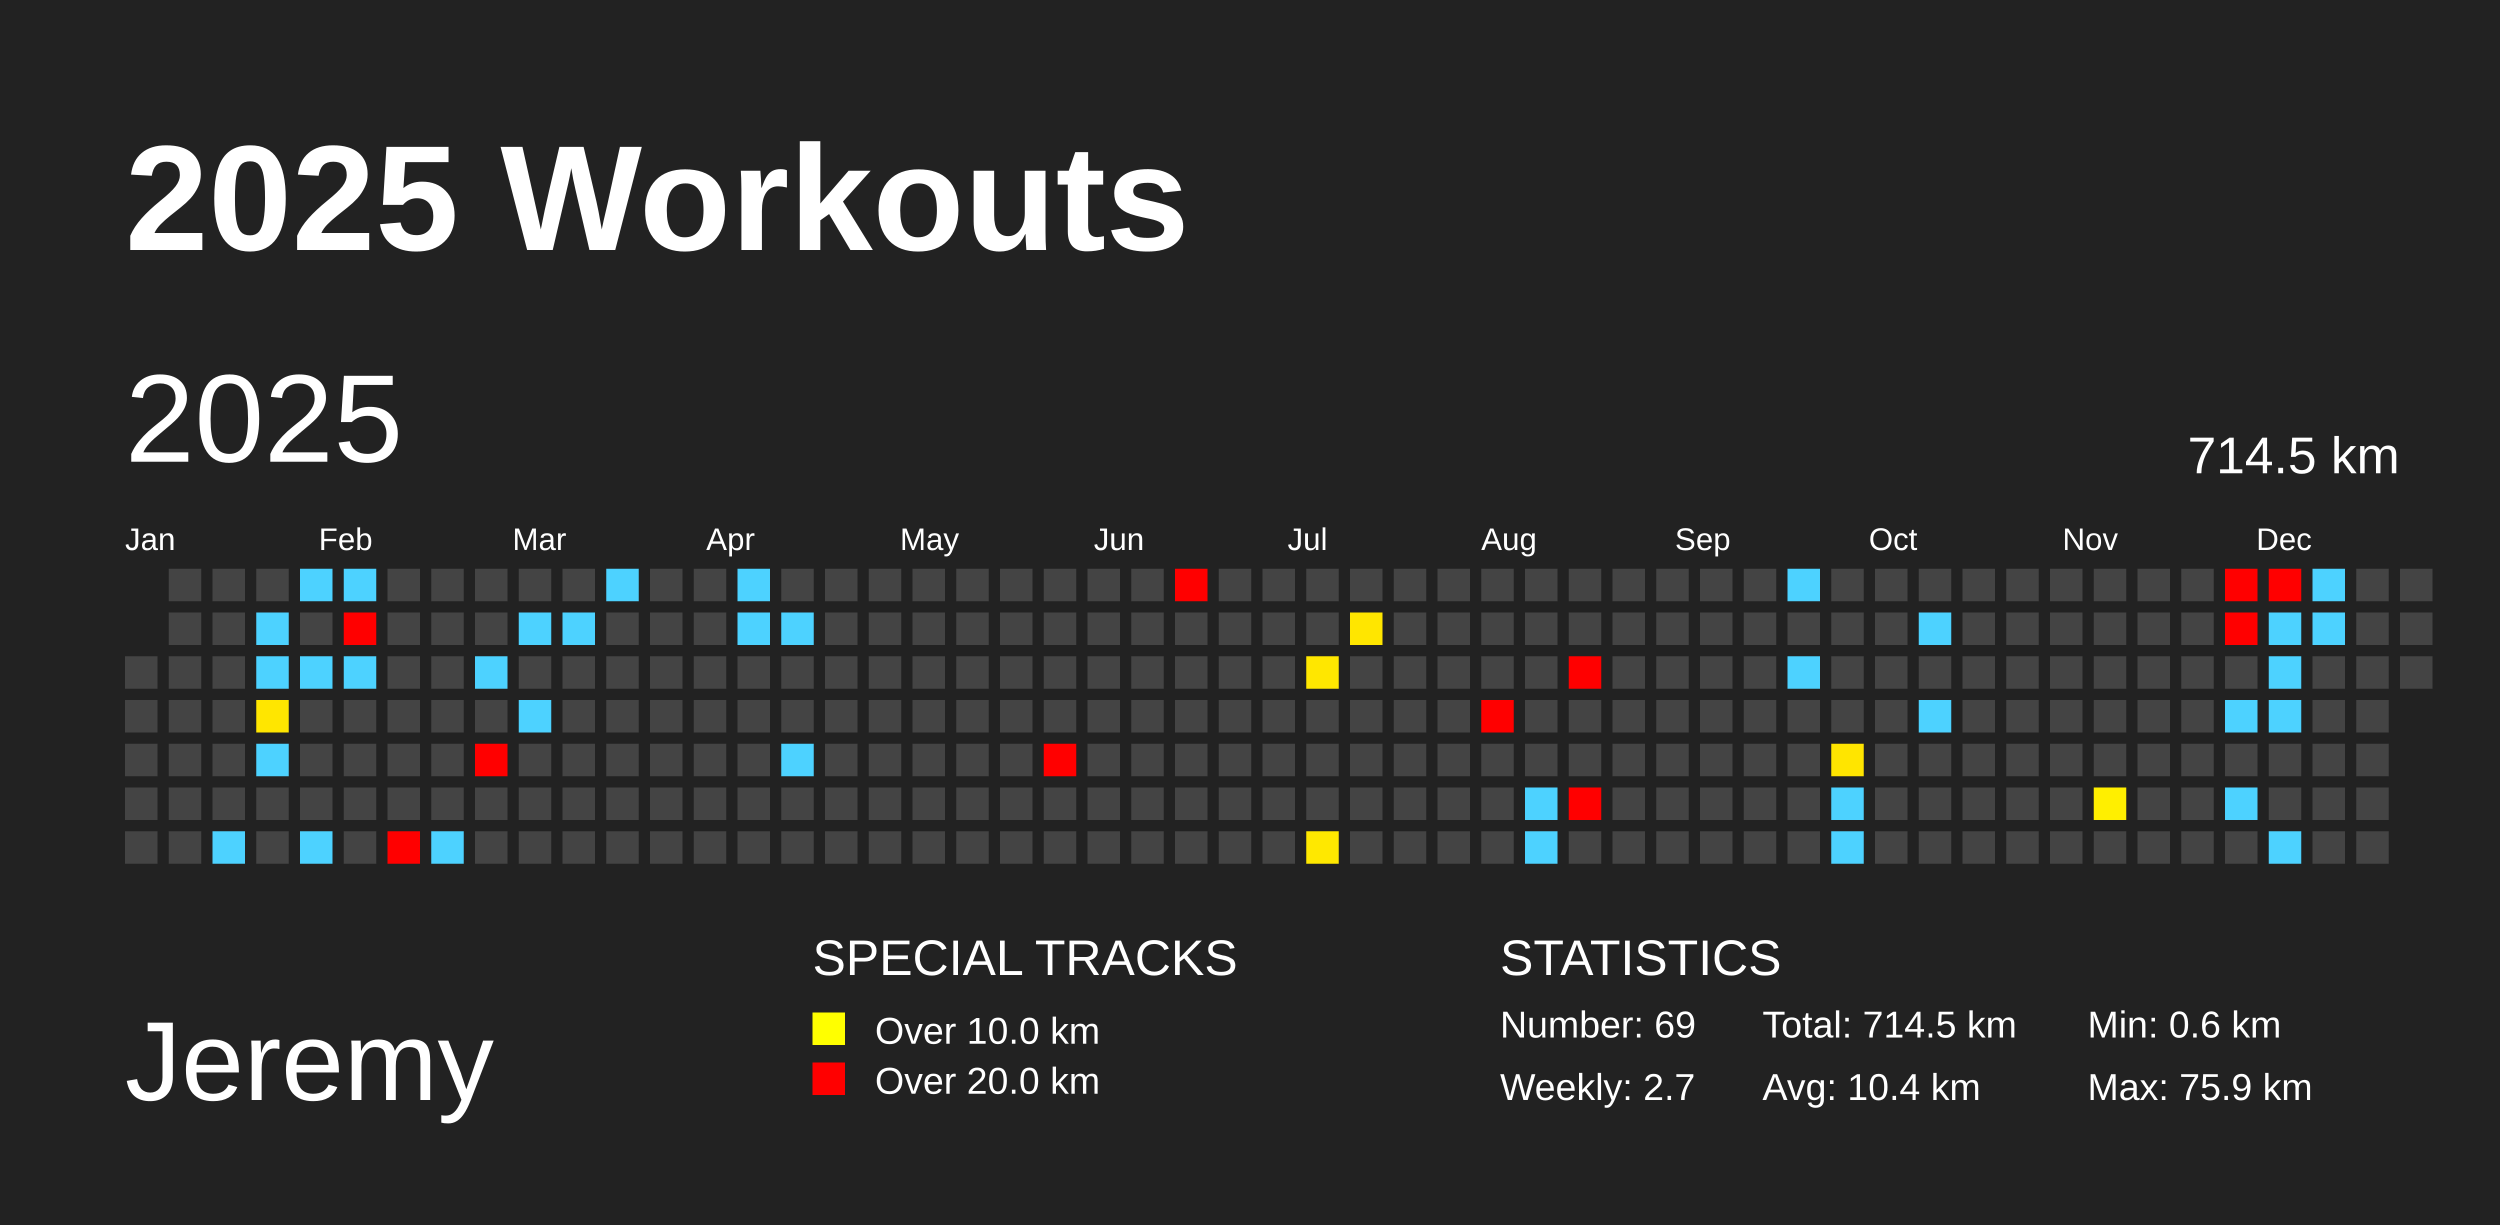
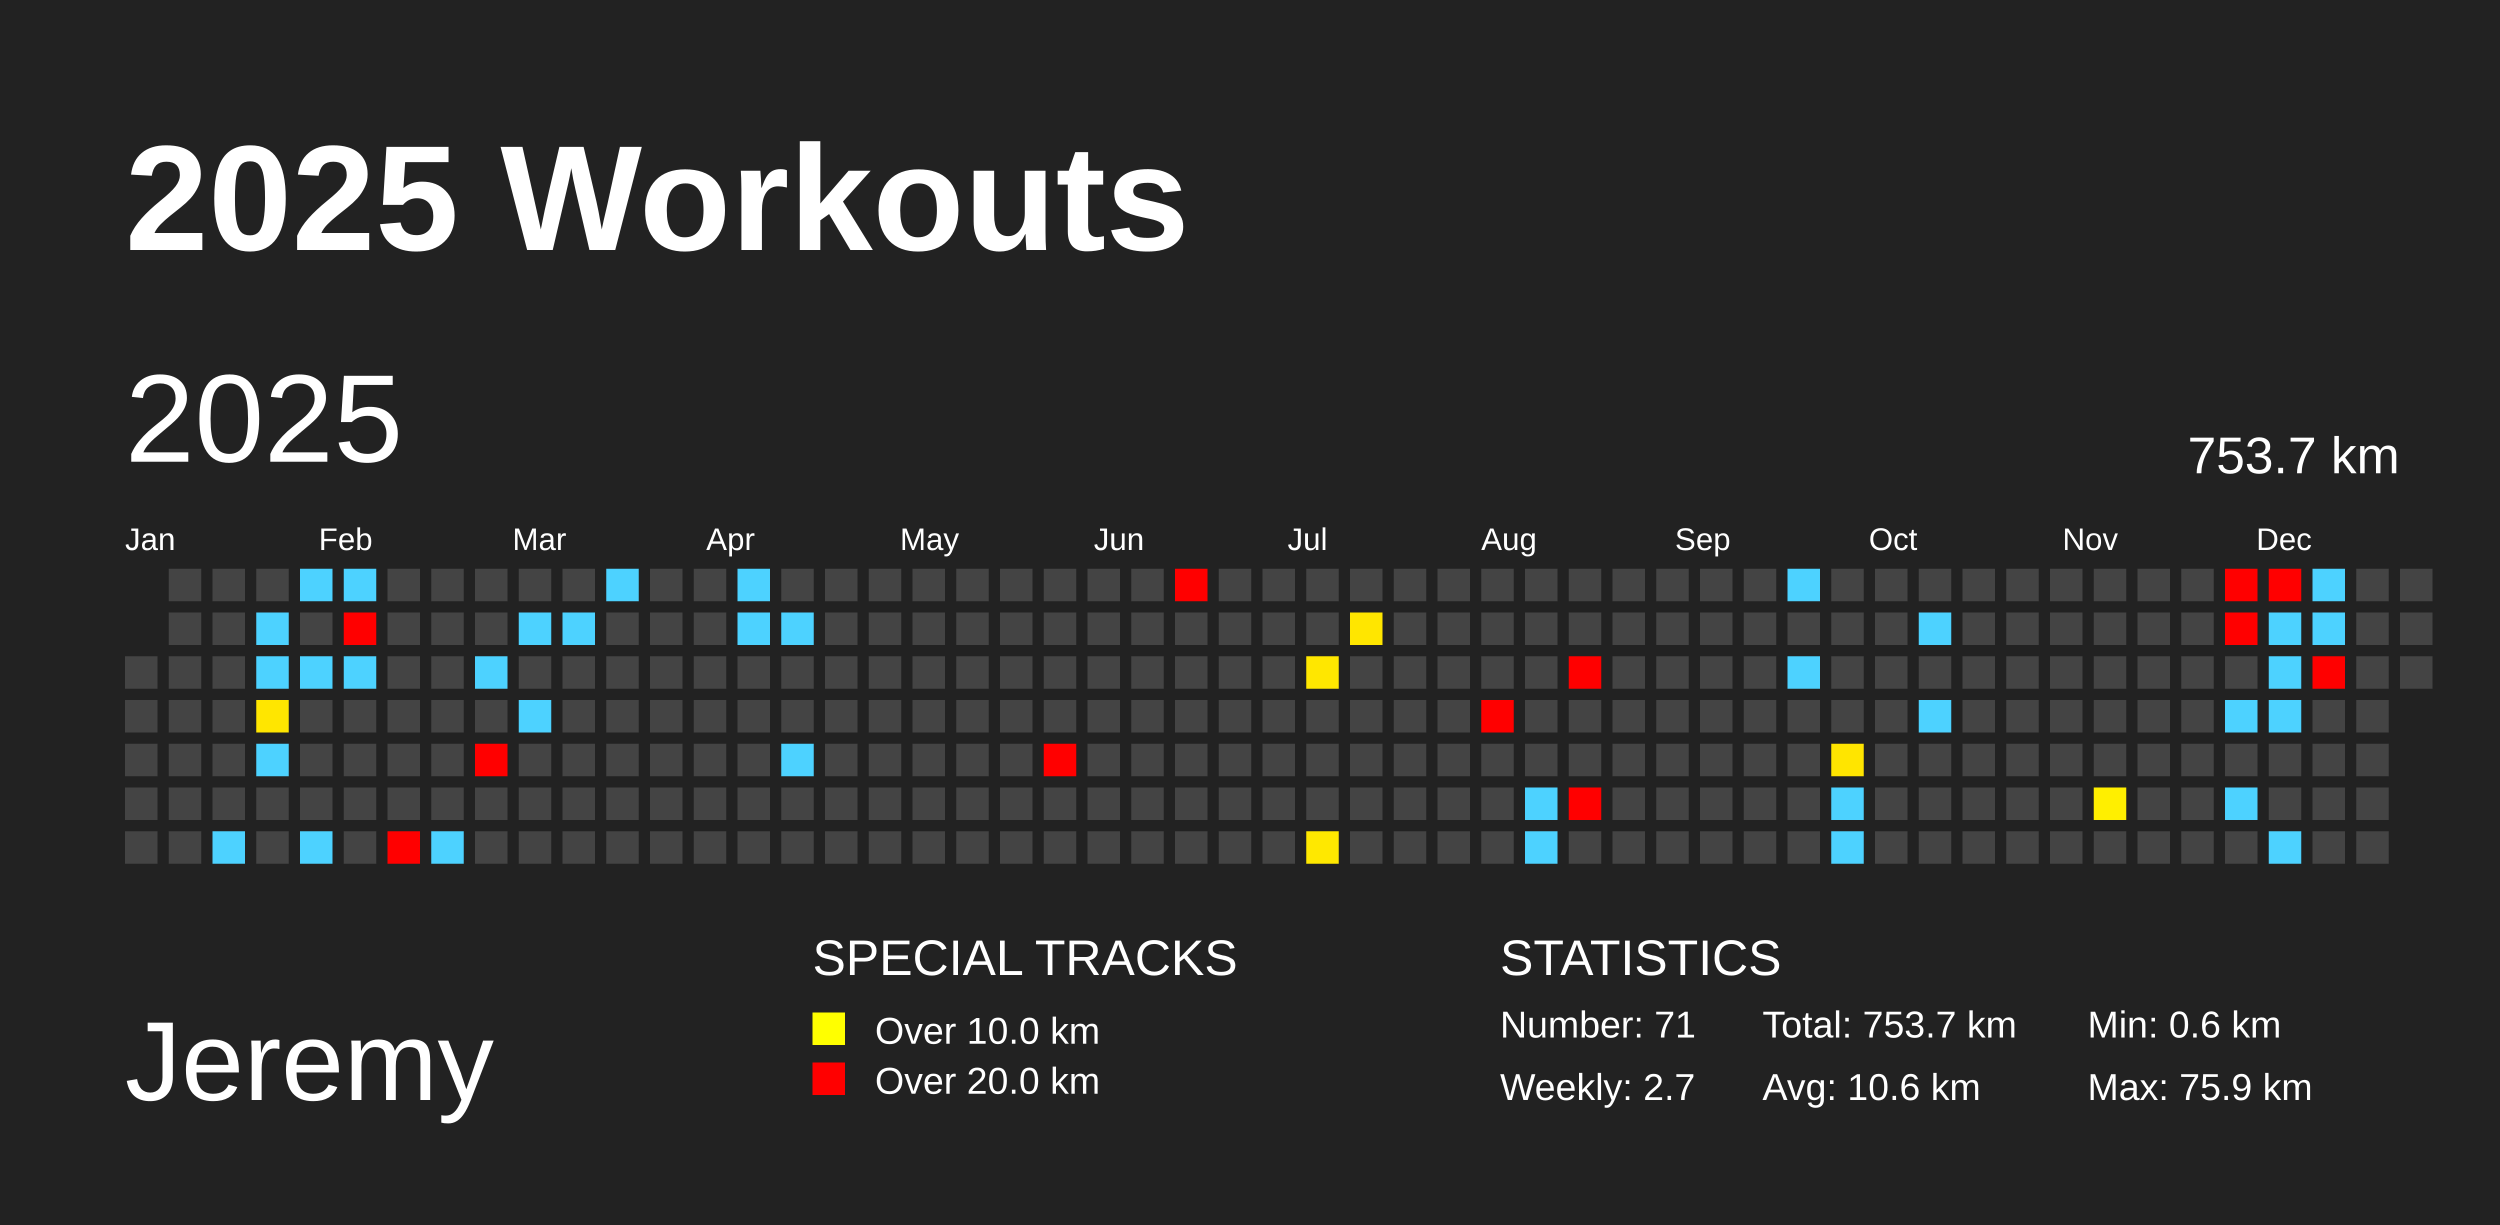
<svg xmlns="http://www.w3.org/2000/svg" baseProfile="full" height="98mm" version="1.1" viewBox="0,0,200,98" width="200mm">
  <defs />
  <rect fill="#222222" height="98" width="200" x="0" y="0" />
  <text fill="#FFFFFF" style="font-size:12px; font-family:Arial; font-weight:bold;" x="10" y="20">2025 Workouts</text>
  <text fill="#FFFFFF" style="font-size:9px; font-family:Arial" x="10" y="88">Jeremy</text>
  <text fill="#FFFFFF" style="font-size:4px; font-family:Arial" x="65" y="78">SPECIAL TRACKS</text>
  <rect fill="yellow" height="2.6" width="2.6" x="65" y="81" />
  <text fill="#FFFFFF" style="font-size:3px; font-family:Arial" x="70" y="83.5">Over 10.0 km</text>
  <rect fill="red" height="2.6" width="2.6" x="65" y="85" />
  <text fill="#FFFFFF" style="font-size:3px; font-family:Arial" x="70" y="87.5">Over 20.0 km</text>
  <text fill="#FFFFFF" style="font-size:4px; font-family:Arial" x="120" y="78">STATISTICS</text>
-   <text fill="#FFFFFF" style="font-size:3px; font-family:Arial" x="120" y="83">Number: 69</text>
+   <text fill="#FFFFFF" style="font-size:3px; font-family:Arial" x="120" y="83">Number: 71</text>
  <text fill="#FFFFFF" style="font-size:3px; font-family:Arial" x="120" y="88">Weekly: 2.7</text>
-   <text fill="#FFFFFF" style="font-size:3px; font-family:Arial" x="141" y="83">Total: 714.5 km</text>
-   <text fill="#FFFFFF" style="font-size:3px; font-family:Arial" x="141" y="88">Avg: 10.4 km</text>
+   <text fill="#FFFFFF" style="font-size:3px; font-family:Arial" x="141" y="83">Total: 753.7 km</text>
+   <text fill="#FFFFFF" style="font-size:3px; font-family:Arial" x="141" y="88">Avg: 10.6 km</text>
  <text fill="#FFFFFF" style="font-size:3px; font-family:Arial" x="167" y="83">Min: 0.6 km</text>
  <text fill="#FFFFFF" style="font-size:3px; font-family:Arial" x="167" y="88">Max: 75.9 km</text>
  <text dominant-baseline="hanging" fill="#FFFFFF" style="font-size:10.0px; font-family:Arial;" x="10" y="30">2025</text>
-   <text dominant-baseline="hanging" fill="#FFFFFF" style="font-size:4.125px; font-family:Arial;" x="175" y="35">714.5 km</text>
+   <text dominant-baseline="hanging" fill="#FFFFFF" style="font-size:4.125px; font-family:Arial;" x="175" y="35">753.7 km</text>
  <text fill="#FFFFFF" style="font-size:2.5px; font-family:Arial" x="10.0" y="44">Jan</text>
  <text fill="#FFFFFF" style="font-size:2.5px; font-family:Arial" x="25.5" y="44">Feb</text>
  <text fill="#FFFFFF" style="font-size:2.5px; font-family:Arial" x="41.0" y="44">Mar</text>
  <text fill="#FFFFFF" style="font-size:2.5px; font-family:Arial" x="56.5" y="44">Apr</text>
  <text fill="#FFFFFF" style="font-size:2.5px; font-family:Arial" x="72.0" y="44">May</text>
  <text fill="#FFFFFF" style="font-size:2.5px; font-family:Arial" x="87.5" y="44">Jun</text>
  <text fill="#FFFFFF" style="font-size:2.5px; font-family:Arial" x="103.0" y="44">Jul</text>
  <text fill="#FFFFFF" style="font-size:2.5px; font-family:Arial" x="118.5" y="44">Aug</text>
  <text fill="#FFFFFF" style="font-size:2.5px; font-family:Arial" x="134.0" y="44">Sep</text>
  <text fill="#FFFFFF" style="font-size:2.5px; font-family:Arial" x="149.5" y="44">Oct</text>
  <text fill="#FFFFFF" style="font-size:2.5px; font-family:Arial" x="165.0" y="44">Nov</text>
  <text fill="#FFFFFF" style="font-size:2.5px; font-family:Arial" x="180.5" y="44">Dec</text>
  <rect fill="#444444" height="2.6" width="2.6" x="10.0" y="52.5" />
  <rect fill="#444444" height="2.6" width="2.6" x="10.0" y="56.0" />
  <rect fill="#444444" height="2.6" width="2.6" x="10.0" y="59.5" />
  <rect fill="#444444" height="2.6" width="2.6" x="10.0" y="63.0" />
  <rect fill="#444444" height="2.6" width="2.6" x="10.0" y="66.5" />
  <rect fill="#444444" height="2.6" width="2.6" x="13.5" y="45.5" />
  <rect fill="#444444" height="2.6" width="2.6" x="13.5" y="49.0" />
  <rect fill="#444444" height="2.6" width="2.6" x="13.5" y="52.5" />
  <rect fill="#444444" height="2.6" width="2.6" x="13.5" y="56.0" />
  <rect fill="#444444" height="2.6" width="2.6" x="13.5" y="59.5" />
  <rect fill="#444444" height="2.6" width="2.6" x="13.5" y="63.0" />
  <rect fill="#444444" height="2.6" width="2.6" x="13.5" y="66.5" />
  <rect fill="#444444" height="2.6" width="2.6" x="17.0" y="45.5" />
  <rect fill="#444444" height="2.6" width="2.6" x="17.0" y="49.0" />
  <rect fill="#444444" height="2.6" width="2.6" x="17.0" y="52.5" />
  <rect fill="#444444" height="2.6" width="2.6" x="17.0" y="56.0" />
  <rect fill="#444444" height="2.6" width="2.6" x="17.0" y="59.5" />
  <rect fill="#444444" height="2.6" width="2.6" x="17.0" y="63.0" />
  <rect fill="#4dd2ff" height="2.6" width="2.6" x="17.0" y="66.5" />
  <rect fill="#444444" height="2.6" width="2.6" x="20.5" y="45.5" />
  <rect fill="#4dd2ff" height="2.6" width="2.6" x="20.5" y="49.0" />
  <rect fill="#4dd2ff" height="2.6" width="2.6" x="20.5" y="52.5" />
  <rect fill="#ffe600" height="2.6" width="2.6" x="20.5" y="56.0" />
  <rect fill="#4dd2ff" height="2.6" width="2.6" x="20.5" y="59.5" />
  <rect fill="#444444" height="2.6" width="2.6" x="20.5" y="63.0" />
  <rect fill="#444444" height="2.6" width="2.6" x="20.5" y="66.5" />
  <rect fill="#4dd2ff" height="2.6" width="2.6" x="24.0" y="45.5" />
  <rect fill="#444444" height="2.6" width="2.6" x="24.0" y="49.0" />
  <rect fill="#4dd2ff" height="2.6" width="2.6" x="24.0" y="52.5" />
  <rect fill="#444444" height="2.6" width="2.6" x="24.0" y="56.0" />
  <rect fill="#444444" height="2.6" width="2.6" x="24.0" y="59.5" />
  <rect fill="#444444" height="2.6" width="2.6" x="24.0" y="63.0" />
  <rect fill="#4dd2ff" height="2.6" width="2.6" x="24.0" y="66.5" />
  <rect fill="#4dd2ff" height="2.6" width="2.6" x="27.5" y="45.5" />
  <rect fill="red" height="2.6" width="2.6" x="27.5" y="49.0" />
  <rect fill="#4dd2ff" height="2.6" width="2.6" x="27.5" y="52.5" />
  <rect fill="#444444" height="2.6" width="2.6" x="27.5" y="56.0" />
  <rect fill="#444444" height="2.6" width="2.6" x="27.5" y="59.5" />
  <rect fill="#444444" height="2.6" width="2.6" x="27.5" y="63.0" />
  <rect fill="#444444" height="2.6" width="2.6" x="27.5" y="66.5" />
  <rect fill="#444444" height="2.6" width="2.6" x="31.0" y="45.5" />
  <rect fill="#444444" height="2.6" width="2.6" x="31.0" y="49.0" />
  <rect fill="#444444" height="2.6" width="2.6" x="31.0" y="52.5" />
  <rect fill="#444444" height="2.6" width="2.6" x="31.0" y="56.0" />
  <rect fill="#444444" height="2.6" width="2.6" x="31.0" y="59.5" />
  <rect fill="#444444" height="2.6" width="2.6" x="31.0" y="63.0" />
  <rect fill="red" height="2.6" width="2.6" x="31.0" y="66.5" />
  <rect fill="#444444" height="2.6" width="2.6" x="34.5" y="45.5" />
  <rect fill="#444444" height="2.6" width="2.6" x="34.5" y="49.0" />
  <rect fill="#444444" height="2.6" width="2.6" x="34.5" y="52.5" />
  <rect fill="#444444" height="2.6" width="2.6" x="34.5" y="56.0" />
  <rect fill="#444444" height="2.6" width="2.6" x="34.5" y="59.5" />
  <rect fill="#444444" height="2.6" width="2.6" x="34.5" y="63.0" />
  <rect fill="#4dd2ff" height="2.6" width="2.6" x="34.5" y="66.5" />
  <rect fill="#444444" height="2.6" width="2.6" x="38.0" y="45.5" />
  <rect fill="#444444" height="2.6" width="2.6" x="38.0" y="49.0" />
  <rect fill="#4dd2ff" height="2.6" width="2.6" x="38.0" y="52.5" />
  <rect fill="#444444" height="2.6" width="2.6" x="38.0" y="56.0" />
  <rect fill="red" height="2.6" width="2.6" x="38.0" y="59.5" />
  <rect fill="#444444" height="2.6" width="2.6" x="38.0" y="63.0" />
  <rect fill="#444444" height="2.6" width="2.6" x="38.0" y="66.5" />
  <rect fill="#444444" height="2.6" width="2.6" x="41.5" y="45.5" />
  <rect fill="#4dd2ff" height="2.6" width="2.6" x="41.5" y="49.0" />
  <rect fill="#444444" height="2.6" width="2.6" x="41.5" y="52.5" />
  <rect fill="#4dd2ff" height="2.6" width="2.6" x="41.5" y="56.0" />
  <rect fill="#444444" height="2.6" width="2.6" x="41.5" y="59.5" />
  <rect fill="#444444" height="2.6" width="2.6" x="41.5" y="63.0" />
  <rect fill="#444444" height="2.6" width="2.6" x="41.5" y="66.5" />
  <rect fill="#444444" height="2.6" width="2.6" x="45.0" y="45.5" />
  <rect fill="#4dd2ff" height="2.6" width="2.6" x="45.0" y="49.0" />
  <rect fill="#444444" height="2.6" width="2.6" x="45.0" y="52.5" />
  <rect fill="#444444" height="2.6" width="2.6" x="45.0" y="56.0" />
  <rect fill="#444444" height="2.6" width="2.6" x="45.0" y="59.5" />
  <rect fill="#444444" height="2.6" width="2.6" x="45.0" y="63.0" />
  <rect fill="#444444" height="2.6" width="2.6" x="45.0" y="66.5" />
  <rect fill="#4dd2ff" height="2.6" width="2.6" x="48.5" y="45.5" />
  <rect fill="#444444" height="2.6" width="2.6" x="48.5" y="49.0" />
  <rect fill="#444444" height="2.6" width="2.6" x="48.5" y="52.5" />
  <rect fill="#444444" height="2.6" width="2.6" x="48.5" y="56.0" />
  <rect fill="#444444" height="2.6" width="2.6" x="48.5" y="59.5" />
  <rect fill="#444444" height="2.6" width="2.6" x="48.5" y="63.0" />
  <rect fill="#444444" height="2.6" width="2.6" x="48.5" y="66.5" />
  <rect fill="#444444" height="2.6" width="2.6" x="52.0" y="45.5" />
  <rect fill="#444444" height="2.6" width="2.6" x="52.0" y="49.0" />
  <rect fill="#444444" height="2.6" width="2.6" x="52.0" y="52.5" />
  <rect fill="#444444" height="2.6" width="2.6" x="52.0" y="56.0" />
  <rect fill="#444444" height="2.6" width="2.6" x="52.0" y="59.5" />
  <rect fill="#444444" height="2.6" width="2.6" x="52.0" y="63.0" />
  <rect fill="#444444" height="2.6" width="2.6" x="52.0" y="66.5" />
  <rect fill="#444444" height="2.6" width="2.6" x="55.5" y="45.5" />
  <rect fill="#444444" height="2.6" width="2.6" x="55.5" y="49.0" />
  <rect fill="#444444" height="2.6" width="2.6" x="55.5" y="52.5" />
  <rect fill="#444444" height="2.6" width="2.6" x="55.5" y="56.0" />
  <rect fill="#444444" height="2.6" width="2.6" x="55.5" y="59.5" />
  <rect fill="#444444" height="2.6" width="2.6" x="55.5" y="63.0" />
  <rect fill="#444444" height="2.6" width="2.6" x="55.5" y="66.5" />
  <rect fill="#4dd2ff" height="2.6" width="2.6" x="59.0" y="45.5" />
  <rect fill="#4dd2ff" height="2.6" width="2.6" x="59.0" y="49.0" />
  <rect fill="#444444" height="2.6" width="2.6" x="59.0" y="52.5" />
  <rect fill="#444444" height="2.6" width="2.6" x="59.0" y="56.0" />
  <rect fill="#444444" height="2.6" width="2.6" x="59.0" y="59.5" />
  <rect fill="#444444" height="2.6" width="2.6" x="59.0" y="63.0" />
  <rect fill="#444444" height="2.6" width="2.6" x="59.0" y="66.5" />
  <rect fill="#444444" height="2.6" width="2.6" x="62.5" y="45.5" />
  <rect fill="#4dd2ff" height="2.6" width="2.6" x="62.5" y="49.0" />
  <rect fill="#444444" height="2.6" width="2.6" x="62.5" y="52.5" />
  <rect fill="#444444" height="2.6" width="2.6" x="62.5" y="56.0" />
  <rect fill="#4dd2ff" height="2.6" width="2.6" x="62.5" y="59.5" />
  <rect fill="#444444" height="2.6" width="2.6" x="62.5" y="63.0" />
  <rect fill="#444444" height="2.6" width="2.6" x="62.5" y="66.5" />
  <rect fill="#444444" height="2.6" width="2.6" x="66.0" y="45.5" />
  <rect fill="#444444" height="2.6" width="2.6" x="66.0" y="49.0" />
  <rect fill="#444444" height="2.6" width="2.6" x="66.0" y="52.5" />
  <rect fill="#444444" height="2.6" width="2.6" x="66.0" y="56.0" />
  <rect fill="#444444" height="2.6" width="2.6" x="66.0" y="59.5" />
  <rect fill="#444444" height="2.6" width="2.6" x="66.0" y="63.0" />
  <rect fill="#444444" height="2.6" width="2.6" x="66.0" y="66.5" />
  <rect fill="#444444" height="2.6" width="2.6" x="69.5" y="45.5" />
  <rect fill="#444444" height="2.6" width="2.6" x="69.5" y="49.0" />
  <rect fill="#444444" height="2.6" width="2.6" x="69.5" y="52.5" />
  <rect fill="#444444" height="2.6" width="2.6" x="69.5" y="56.0" />
  <rect fill="#444444" height="2.6" width="2.6" x="69.5" y="59.5" />
  <rect fill="#444444" height="2.6" width="2.6" x="69.5" y="63.0" />
  <rect fill="#444444" height="2.6" width="2.6" x="69.5" y="66.5" />
  <rect fill="#444444" height="2.6" width="2.6" x="73.0" y="45.5" />
  <rect fill="#444444" height="2.6" width="2.6" x="73.0" y="49.0" />
  <rect fill="#444444" height="2.6" width="2.6" x="73.0" y="52.5" />
  <rect fill="#444444" height="2.6" width="2.6" x="73.0" y="56.0" />
  <rect fill="#444444" height="2.6" width="2.6" x="73.0" y="59.5" />
  <rect fill="#444444" height="2.6" width="2.6" x="73.0" y="63.0" />
  <rect fill="#444444" height="2.6" width="2.6" x="73.0" y="66.5" />
  <rect fill="#444444" height="2.6" width="2.6" x="76.5" y="45.5" />
  <rect fill="#444444" height="2.6" width="2.6" x="76.5" y="49.0" />
  <rect fill="#444444" height="2.6" width="2.6" x="76.5" y="52.5" />
  <rect fill="#444444" height="2.6" width="2.6" x="76.5" y="56.0" />
  <rect fill="#444444" height="2.6" width="2.6" x="76.5" y="59.5" />
  <rect fill="#444444" height="2.6" width="2.6" x="76.5" y="63.0" />
  <rect fill="#444444" height="2.6" width="2.6" x="76.5" y="66.5" />
  <rect fill="#444444" height="2.6" width="2.6" x="80.0" y="45.5" />
  <rect fill="#444444" height="2.6" width="2.6" x="80.0" y="49.0" />
  <rect fill="#444444" height="2.6" width="2.6" x="80.0" y="52.5" />
  <rect fill="#444444" height="2.6" width="2.6" x="80.0" y="56.0" />
  <rect fill="#444444" height="2.6" width="2.6" x="80.0" y="59.5" />
  <rect fill="#444444" height="2.6" width="2.6" x="80.0" y="63.0" />
  <rect fill="#444444" height="2.6" width="2.6" x="80.0" y="66.5" />
  <rect fill="#444444" height="2.6" width="2.6" x="83.5" y="45.5" />
  <rect fill="#444444" height="2.6" width="2.6" x="83.5" y="49.0" />
  <rect fill="#444444" height="2.6" width="2.6" x="83.5" y="52.5" />
  <rect fill="#444444" height="2.6" width="2.6" x="83.5" y="56.0" />
  <rect fill="red" height="2.6" width="2.6" x="83.5" y="59.5" />
  <rect fill="#444444" height="2.6" width="2.6" x="83.5" y="63.0" />
  <rect fill="#444444" height="2.6" width="2.6" x="83.5" y="66.5" />
  <rect fill="#444444" height="2.6" width="2.6" x="87.0" y="45.5" />
  <rect fill="#444444" height="2.6" width="2.6" x="87.0" y="49.0" />
  <rect fill="#444444" height="2.6" width="2.6" x="87.0" y="52.5" />
  <rect fill="#444444" height="2.6" width="2.6" x="87.0" y="56.0" />
  <rect fill="#444444" height="2.6" width="2.6" x="87.0" y="59.5" />
  <rect fill="#444444" height="2.6" width="2.6" x="87.0" y="63.0" />
  <rect fill="#444444" height="2.6" width="2.6" x="87.0" y="66.5" />
  <rect fill="#444444" height="2.6" width="2.6" x="90.5" y="45.5" />
  <rect fill="#444444" height="2.6" width="2.6" x="90.5" y="49.0" />
  <rect fill="#444444" height="2.6" width="2.6" x="90.5" y="52.5" />
  <rect fill="#444444" height="2.6" width="2.6" x="90.5" y="56.0" />
  <rect fill="#444444" height="2.6" width="2.6" x="90.5" y="59.5" />
  <rect fill="#444444" height="2.6" width="2.6" x="90.5" y="63.0" />
  <rect fill="#444444" height="2.6" width="2.6" x="90.5" y="66.5" />
  <rect fill="red" height="2.6" width="2.6" x="94.0" y="45.5" />
  <rect fill="#444444" height="2.6" width="2.6" x="94.0" y="49.0" />
  <rect fill="#444444" height="2.6" width="2.6" x="94.0" y="52.5" />
  <rect fill="#444444" height="2.6" width="2.6" x="94.0" y="56.0" />
  <rect fill="#444444" height="2.6" width="2.6" x="94.0" y="59.5" />
  <rect fill="#444444" height="2.6" width="2.6" x="94.0" y="63.0" />
  <rect fill="#444444" height="2.6" width="2.6" x="94.0" y="66.5" />
  <rect fill="#444444" height="2.6" width="2.6" x="97.5" y="45.5" />
  <rect fill="#444444" height="2.6" width="2.6" x="97.5" y="49.0" />
  <rect fill="#444444" height="2.6" width="2.6" x="97.5" y="52.5" />
  <rect fill="#444444" height="2.6" width="2.6" x="97.5" y="56.0" />
  <rect fill="#444444" height="2.6" width="2.6" x="97.5" y="59.5" />
  <rect fill="#444444" height="2.6" width="2.6" x="97.5" y="63.0" />
  <rect fill="#444444" height="2.6" width="2.6" x="97.5" y="66.5" />
  <rect fill="#444444" height="2.6" width="2.6" x="101.0" y="45.5" />
  <rect fill="#444444" height="2.6" width="2.6" x="101.0" y="49.0" />
  <rect fill="#444444" height="2.6" width="2.6" x="101.0" y="52.5" />
  <rect fill="#444444" height="2.6" width="2.6" x="101.0" y="56.0" />
  <rect fill="#444444" height="2.6" width="2.6" x="101.0" y="59.5" />
  <rect fill="#444444" height="2.6" width="2.6" x="101.0" y="63.0" />
  <rect fill="#444444" height="2.6" width="2.6" x="101.0" y="66.5" />
  <rect fill="#444444" height="2.6" width="2.6" x="104.5" y="45.5" />
  <rect fill="#444444" height="2.6" width="2.6" x="104.5" y="49.0" />
  <rect fill="#ffe700" height="2.6" width="2.6" x="104.5" y="52.5" />
  <rect fill="#444444" height="2.6" width="2.6" x="104.5" y="56.0" />
  <rect fill="#444444" height="2.6" width="2.6" x="104.5" y="59.5" />
  <rect fill="#444444" height="2.6" width="2.6" x="104.5" y="63.0" />
  <rect fill="#ffe800" height="2.6" width="2.6" x="104.5" y="66.5" />
  <rect fill="#444444" height="2.6" width="2.6" x="108.0" y="45.5" />
  <rect fill="#ffe600" height="2.6" width="2.6" x="108.0" y="49.0" />
  <rect fill="#444444" height="2.6" width="2.6" x="108.0" y="52.5" />
  <rect fill="#444444" height="2.6" width="2.6" x="108.0" y="56.0" />
  <rect fill="#444444" height="2.6" width="2.6" x="108.0" y="59.5" />
  <rect fill="#444444" height="2.6" width="2.6" x="108.0" y="63.0" />
  <rect fill="#444444" height="2.6" width="2.6" x="108.0" y="66.5" />
  <rect fill="#444444" height="2.6" width="2.6" x="111.5" y="45.5" />
  <rect fill="#444444" height="2.6" width="2.6" x="111.5" y="49.0" />
  <rect fill="#444444" height="2.6" width="2.6" x="111.5" y="52.5" />
  <rect fill="#444444" height="2.6" width="2.6" x="111.5" y="56.0" />
  <rect fill="#444444" height="2.6" width="2.6" x="111.5" y="59.5" />
  <rect fill="#444444" height="2.6" width="2.6" x="111.5" y="63.0" />
  <rect fill="#444444" height="2.6" width="2.6" x="111.5" y="66.5" />
  <rect fill="#444444" height="2.6" width="2.6" x="115.0" y="45.5" />
  <rect fill="#444444" height="2.6" width="2.6" x="115.0" y="49.0" />
  <rect fill="#444444" height="2.6" width="2.6" x="115.0" y="52.5" />
  <rect fill="#444444" height="2.6" width="2.6" x="115.0" y="56.0" />
  <rect fill="#444444" height="2.6" width="2.6" x="115.0" y="59.5" />
  <rect fill="#444444" height="2.6" width="2.6" x="115.0" y="63.0" />
  <rect fill="#444444" height="2.6" width="2.6" x="115.0" y="66.5" />
  <rect fill="#444444" height="2.6" width="2.6" x="118.5" y="45.5" />
  <rect fill="#444444" height="2.6" width="2.6" x="118.5" y="49.0" />
  <rect fill="#444444" height="2.6" width="2.6" x="118.5" y="52.5" />
  <rect fill="red" height="2.6" width="2.6" x="118.5" y="56.0" />
  <rect fill="#444444" height="2.6" width="2.6" x="118.5" y="59.5" />
  <rect fill="#444444" height="2.6" width="2.6" x="118.5" y="63.0" />
  <rect fill="#444444" height="2.6" width="2.6" x="118.5" y="66.5" />
  <rect fill="#444444" height="2.6" width="2.6" x="122.0" y="45.5" />
  <rect fill="#444444" height="2.6" width="2.6" x="122.0" y="49.0" />
  <rect fill="#444444" height="2.6" width="2.6" x="122.0" y="52.5" />
  <rect fill="#444444" height="2.6" width="2.6" x="122.0" y="56.0" />
  <rect fill="#444444" height="2.6" width="2.6" x="122.0" y="59.5" />
  <rect fill="#4dd2ff" height="2.6" width="2.6" x="122.0" y="63.0" />
  <rect fill="#4dd2ff" height="2.6" width="2.6" x="122.0" y="66.5" />
  <rect fill="#444444" height="2.6" width="2.6" x="125.5" y="45.5" />
  <rect fill="#444444" height="2.6" width="2.6" x="125.5" y="49.0" />
  <rect fill="red" height="2.6" width="2.6" x="125.5" y="52.5" />
  <rect fill="#444444" height="2.6" width="2.6" x="125.5" y="56.0" />
  <rect fill="#444444" height="2.6" width="2.6" x="125.5" y="59.5" />
  <rect fill="red" height="2.6" width="2.6" x="125.5" y="63.0" />
  <rect fill="#444444" height="2.6" width="2.6" x="125.5" y="66.5" />
  <rect fill="#444444" height="2.6" width="2.6" x="129.0" y="45.5" />
  <rect fill="#444444" height="2.6" width="2.6" x="129.0" y="49.0" />
  <rect fill="#444444" height="2.6" width="2.6" x="129.0" y="52.5" />
  <rect fill="#444444" height="2.6" width="2.6" x="129.0" y="56.0" />
  <rect fill="#444444" height="2.6" width="2.6" x="129.0" y="59.5" />
  <rect fill="#444444" height="2.6" width="2.6" x="129.0" y="63.0" />
  <rect fill="#444444" height="2.6" width="2.6" x="129.0" y="66.5" />
  <rect fill="#444444" height="2.6" width="2.6" x="132.5" y="45.5" />
  <rect fill="#444444" height="2.6" width="2.6" x="132.5" y="49.0" />
  <rect fill="#444444" height="2.6" width="2.6" x="132.5" y="52.5" />
  <rect fill="#444444" height="2.6" width="2.6" x="132.5" y="56.0" />
  <rect fill="#444444" height="2.6" width="2.6" x="132.5" y="59.5" />
  <rect fill="#444444" height="2.6" width="2.6" x="132.5" y="63.0" />
  <rect fill="#444444" height="2.6" width="2.6" x="132.5" y="66.5" />
  <rect fill="#444444" height="2.6" width="2.6" x="136.0" y="45.5" />
  <rect fill="#444444" height="2.6" width="2.6" x="136.0" y="49.0" />
  <rect fill="#444444" height="2.6" width="2.6" x="136.0" y="52.5" />
  <rect fill="#444444" height="2.6" width="2.6" x="136.0" y="56.0" />
  <rect fill="#444444" height="2.6" width="2.6" x="136.0" y="59.5" />
  <rect fill="#444444" height="2.6" width="2.6" x="136.0" y="63.0" />
  <rect fill="#444444" height="2.6" width="2.6" x="136.0" y="66.5" />
  <rect fill="#444444" height="2.6" width="2.6" x="139.5" y="45.5" />
  <rect fill="#444444" height="2.6" width="2.6" x="139.5" y="49.0" />
  <rect fill="#444444" height="2.6" width="2.6" x="139.5" y="52.5" />
  <rect fill="#444444" height="2.6" width="2.6" x="139.5" y="56.0" />
  <rect fill="#444444" height="2.6" width="2.6" x="139.5" y="59.5" />
  <rect fill="#444444" height="2.6" width="2.6" x="139.5" y="63.0" />
  <rect fill="#444444" height="2.6" width="2.6" x="139.5" y="66.5" />
  <rect fill="#4dd2ff" height="2.6" width="2.6" x="143.0" y="45.5" />
  <rect fill="#444444" height="2.6" width="2.6" x="143.0" y="49.0" />
  <rect fill="#4dd2ff" height="2.6" width="2.6" x="143.0" y="52.5" />
  <rect fill="#444444" height="2.6" width="2.6" x="143.0" y="56.0" />
  <rect fill="#444444" height="2.6" width="2.6" x="143.0" y="59.5" />
  <rect fill="#444444" height="2.6" width="2.6" x="143.0" y="63.0" />
  <rect fill="#444444" height="2.6" width="2.6" x="143.0" y="66.5" />
  <rect fill="#444444" height="2.6" width="2.6" x="146.5" y="45.5" />
  <rect fill="#444444" height="2.6" width="2.6" x="146.5" y="49.0" />
  <rect fill="#444444" height="2.6" width="2.6" x="146.5" y="52.5" />
  <rect fill="#444444" height="2.6" width="2.6" x="146.5" y="56.0" />
  <rect fill="#ffe500" height="2.6" width="2.6" x="146.5" y="59.5" />
  <rect fill="#4dd2ff" height="2.6" width="2.6" x="146.5" y="63.0" />
  <rect fill="#4dd2ff" height="2.6" width="2.6" x="146.5" y="66.5" />
  <rect fill="#444444" height="2.6" width="2.6" x="150.0" y="45.5" />
  <rect fill="#444444" height="2.6" width="2.6" x="150.0" y="49.0" />
  <rect fill="#444444" height="2.6" width="2.6" x="150.0" y="52.5" />
  <rect fill="#444444" height="2.6" width="2.6" x="150.0" y="56.0" />
  <rect fill="#444444" height="2.6" width="2.6" x="150.0" y="59.5" />
  <rect fill="#444444" height="2.6" width="2.6" x="150.0" y="63.0" />
  <rect fill="#444444" height="2.6" width="2.6" x="150.0" y="66.5" />
  <rect fill="#444444" height="2.6" width="2.6" x="153.5" y="45.5" />
  <rect fill="#4dd2ff" height="2.6" width="2.6" x="153.5" y="49.0" />
  <rect fill="#444444" height="2.6" width="2.6" x="153.5" y="52.5" />
  <rect fill="#4dd2ff" height="2.6" width="2.6" x="153.5" y="56.0" />
  <rect fill="#444444" height="2.6" width="2.6" x="153.5" y="59.5" />
  <rect fill="#444444" height="2.6" width="2.6" x="153.5" y="63.0" />
  <rect fill="#444444" height="2.6" width="2.6" x="153.5" y="66.5" />
  <rect fill="#444444" height="2.6" width="2.6" x="157.0" y="45.5" />
  <rect fill="#444444" height="2.6" width="2.6" x="157.0" y="49.0" />
  <rect fill="#444444" height="2.6" width="2.6" x="157.0" y="52.5" />
  <rect fill="#444444" height="2.6" width="2.6" x="157.0" y="56.0" />
  <rect fill="#444444" height="2.6" width="2.6" x="157.0" y="59.5" />
  <rect fill="#444444" height="2.6" width="2.6" x="157.0" y="63.0" />
  <rect fill="#444444" height="2.6" width="2.6" x="157.0" y="66.5" />
  <rect fill="#444444" height="2.6" width="2.6" x="160.5" y="45.5" />
  <rect fill="#444444" height="2.6" width="2.6" x="160.5" y="49.0" />
  <rect fill="#444444" height="2.6" width="2.6" x="160.5" y="52.5" />
  <rect fill="#444444" height="2.6" width="2.6" x="160.5" y="56.0" />
  <rect fill="#444444" height="2.6" width="2.6" x="160.5" y="59.5" />
  <rect fill="#444444" height="2.6" width="2.6" x="160.5" y="63.0" />
  <rect fill="#444444" height="2.6" width="2.6" x="160.5" y="66.5" />
  <rect fill="#444444" height="2.6" width="2.6" x="164.0" y="45.5" />
  <rect fill="#444444" height="2.6" width="2.6" x="164.0" y="49.0" />
  <rect fill="#444444" height="2.6" width="2.6" x="164.0" y="52.5" />
  <rect fill="#444444" height="2.6" width="2.6" x="164.0" y="56.0" />
  <rect fill="#444444" height="2.6" width="2.6" x="164.0" y="59.5" />
  <rect fill="#444444" height="2.6" width="2.6" x="164.0" y="63.0" />
  <rect fill="#444444" height="2.6" width="2.6" x="164.0" y="66.5" />
  <rect fill="#444444" height="2.6" width="2.6" x="167.5" y="45.5" />
  <rect fill="#444444" height="2.6" width="2.6" x="167.5" y="49.0" />
  <rect fill="#444444" height="2.6" width="2.6" x="167.5" y="52.5" />
  <rect fill="#444444" height="2.6" width="2.6" x="167.5" y="56.0" />
  <rect fill="#444444" height="2.6" width="2.6" x="167.5" y="59.5" />
  <rect fill="#ffef00" height="2.6" width="2.6" x="167.5" y="63.0" />
  <rect fill="#444444" height="2.6" width="2.6" x="167.5" y="66.5" />
  <rect fill="#444444" height="2.6" width="2.6" x="171.0" y="45.5" />
  <rect fill="#444444" height="2.6" width="2.6" x="171.0" y="49.0" />
  <rect fill="#444444" height="2.6" width="2.6" x="171.0" y="52.5" />
  <rect fill="#444444" height="2.6" width="2.6" x="171.0" y="56.0" />
  <rect fill="#444444" height="2.6" width="2.6" x="171.0" y="59.5" />
  <rect fill="#444444" height="2.6" width="2.6" x="171.0" y="63.0" />
  <rect fill="#444444" height="2.6" width="2.6" x="171.0" y="66.5" />
  <rect fill="#444444" height="2.6" width="2.6" x="174.5" y="45.5" />
  <rect fill="#444444" height="2.6" width="2.6" x="174.5" y="49.0" />
  <rect fill="#444444" height="2.6" width="2.6" x="174.5" y="52.5" />
  <rect fill="#444444" height="2.6" width="2.6" x="174.5" y="56.0" />
  <rect fill="#444444" height="2.6" width="2.6" x="174.5" y="59.5" />
  <rect fill="#444444" height="2.6" width="2.6" x="174.5" y="63.0" />
  <rect fill="#444444" height="2.6" width="2.6" x="174.5" y="66.5" />
  <rect fill="red" height="2.6" width="2.6" x="178.0" y="45.5" />
  <rect fill="red" height="2.6" width="2.6" x="178.0" y="49.0" />
  <rect fill="#444444" height="2.6" width="2.6" x="178.0" y="52.5" />
  <rect fill="#4dd2ff" height="2.6" width="2.6" x="178.0" y="56.0" />
  <rect fill="#444444" height="2.6" width="2.6" x="178.0" y="59.5" />
  <rect fill="#4dd2ff" height="2.6" width="2.6" x="178.0" y="63.0" />
  <rect fill="#444444" height="2.6" width="2.6" x="178.0" y="66.5" />
  <rect fill="red" height="2.6" width="2.6" x="181.5" y="45.5" />
  <rect fill="#4dd2ff" height="2.6" width="2.6" x="181.5" y="49.0" />
  <rect fill="#4dd2ff" height="2.6" width="2.6" x="181.5" y="52.5" />
  <rect fill="#4dd2ff" height="2.6" width="2.6" x="181.5" y="56.0" />
  <rect fill="#444444" height="2.6" width="2.6" x="181.5" y="59.5" />
  <rect fill="#444444" height="2.6" width="2.6" x="181.5" y="63.0" />
  <rect fill="#4dd2ff" height="2.6" width="2.6" x="181.5" y="66.5" />
  <rect fill="#4dd2ff" height="2.6" width="2.6" x="185.0" y="45.5" />
  <rect fill="#4dd2ff" height="2.6" width="2.6" x="185.0" y="49.0" />
-   <rect fill="#444444" height="2.6" width="2.6" x="185.0" y="52.5" />
+   <rect fill="red" height="2.6" width="2.6" x="185.0" y="52.5" />
  <rect fill="#444444" height="2.6" width="2.6" x="185.0" y="56.0" />
  <rect fill="#444444" height="2.6" width="2.6" x="185.0" y="59.5" />
  <rect fill="#444444" height="2.6" width="2.6" x="185.0" y="63.0" />
  <rect fill="#444444" height="2.6" width="2.6" x="185.0" y="66.5" />
  <rect fill="#444444" height="2.6" width="2.6" x="188.5" y="45.5" />
  <rect fill="#444444" height="2.6" width="2.6" x="188.5" y="49.0" />
  <rect fill="#444444" height="2.6" width="2.6" x="188.5" y="52.5" />
  <rect fill="#444444" height="2.6" width="2.6" x="188.5" y="56.0" />
  <rect fill="#444444" height="2.6" width="2.6" x="188.5" y="59.5" />
  <rect fill="#444444" height="2.6" width="2.6" x="188.5" y="63.0" />
  <rect fill="#444444" height="2.6" width="2.6" x="188.5" y="66.5" />
  <rect fill="#444444" height="2.6" width="2.6" x="192.0" y="45.5" />
  <rect fill="#444444" height="2.6" width="2.6" x="192.0" y="49.0" />
  <rect fill="#444444" height="2.6" width="2.6" x="192.0" y="52.5" />
</svg>
